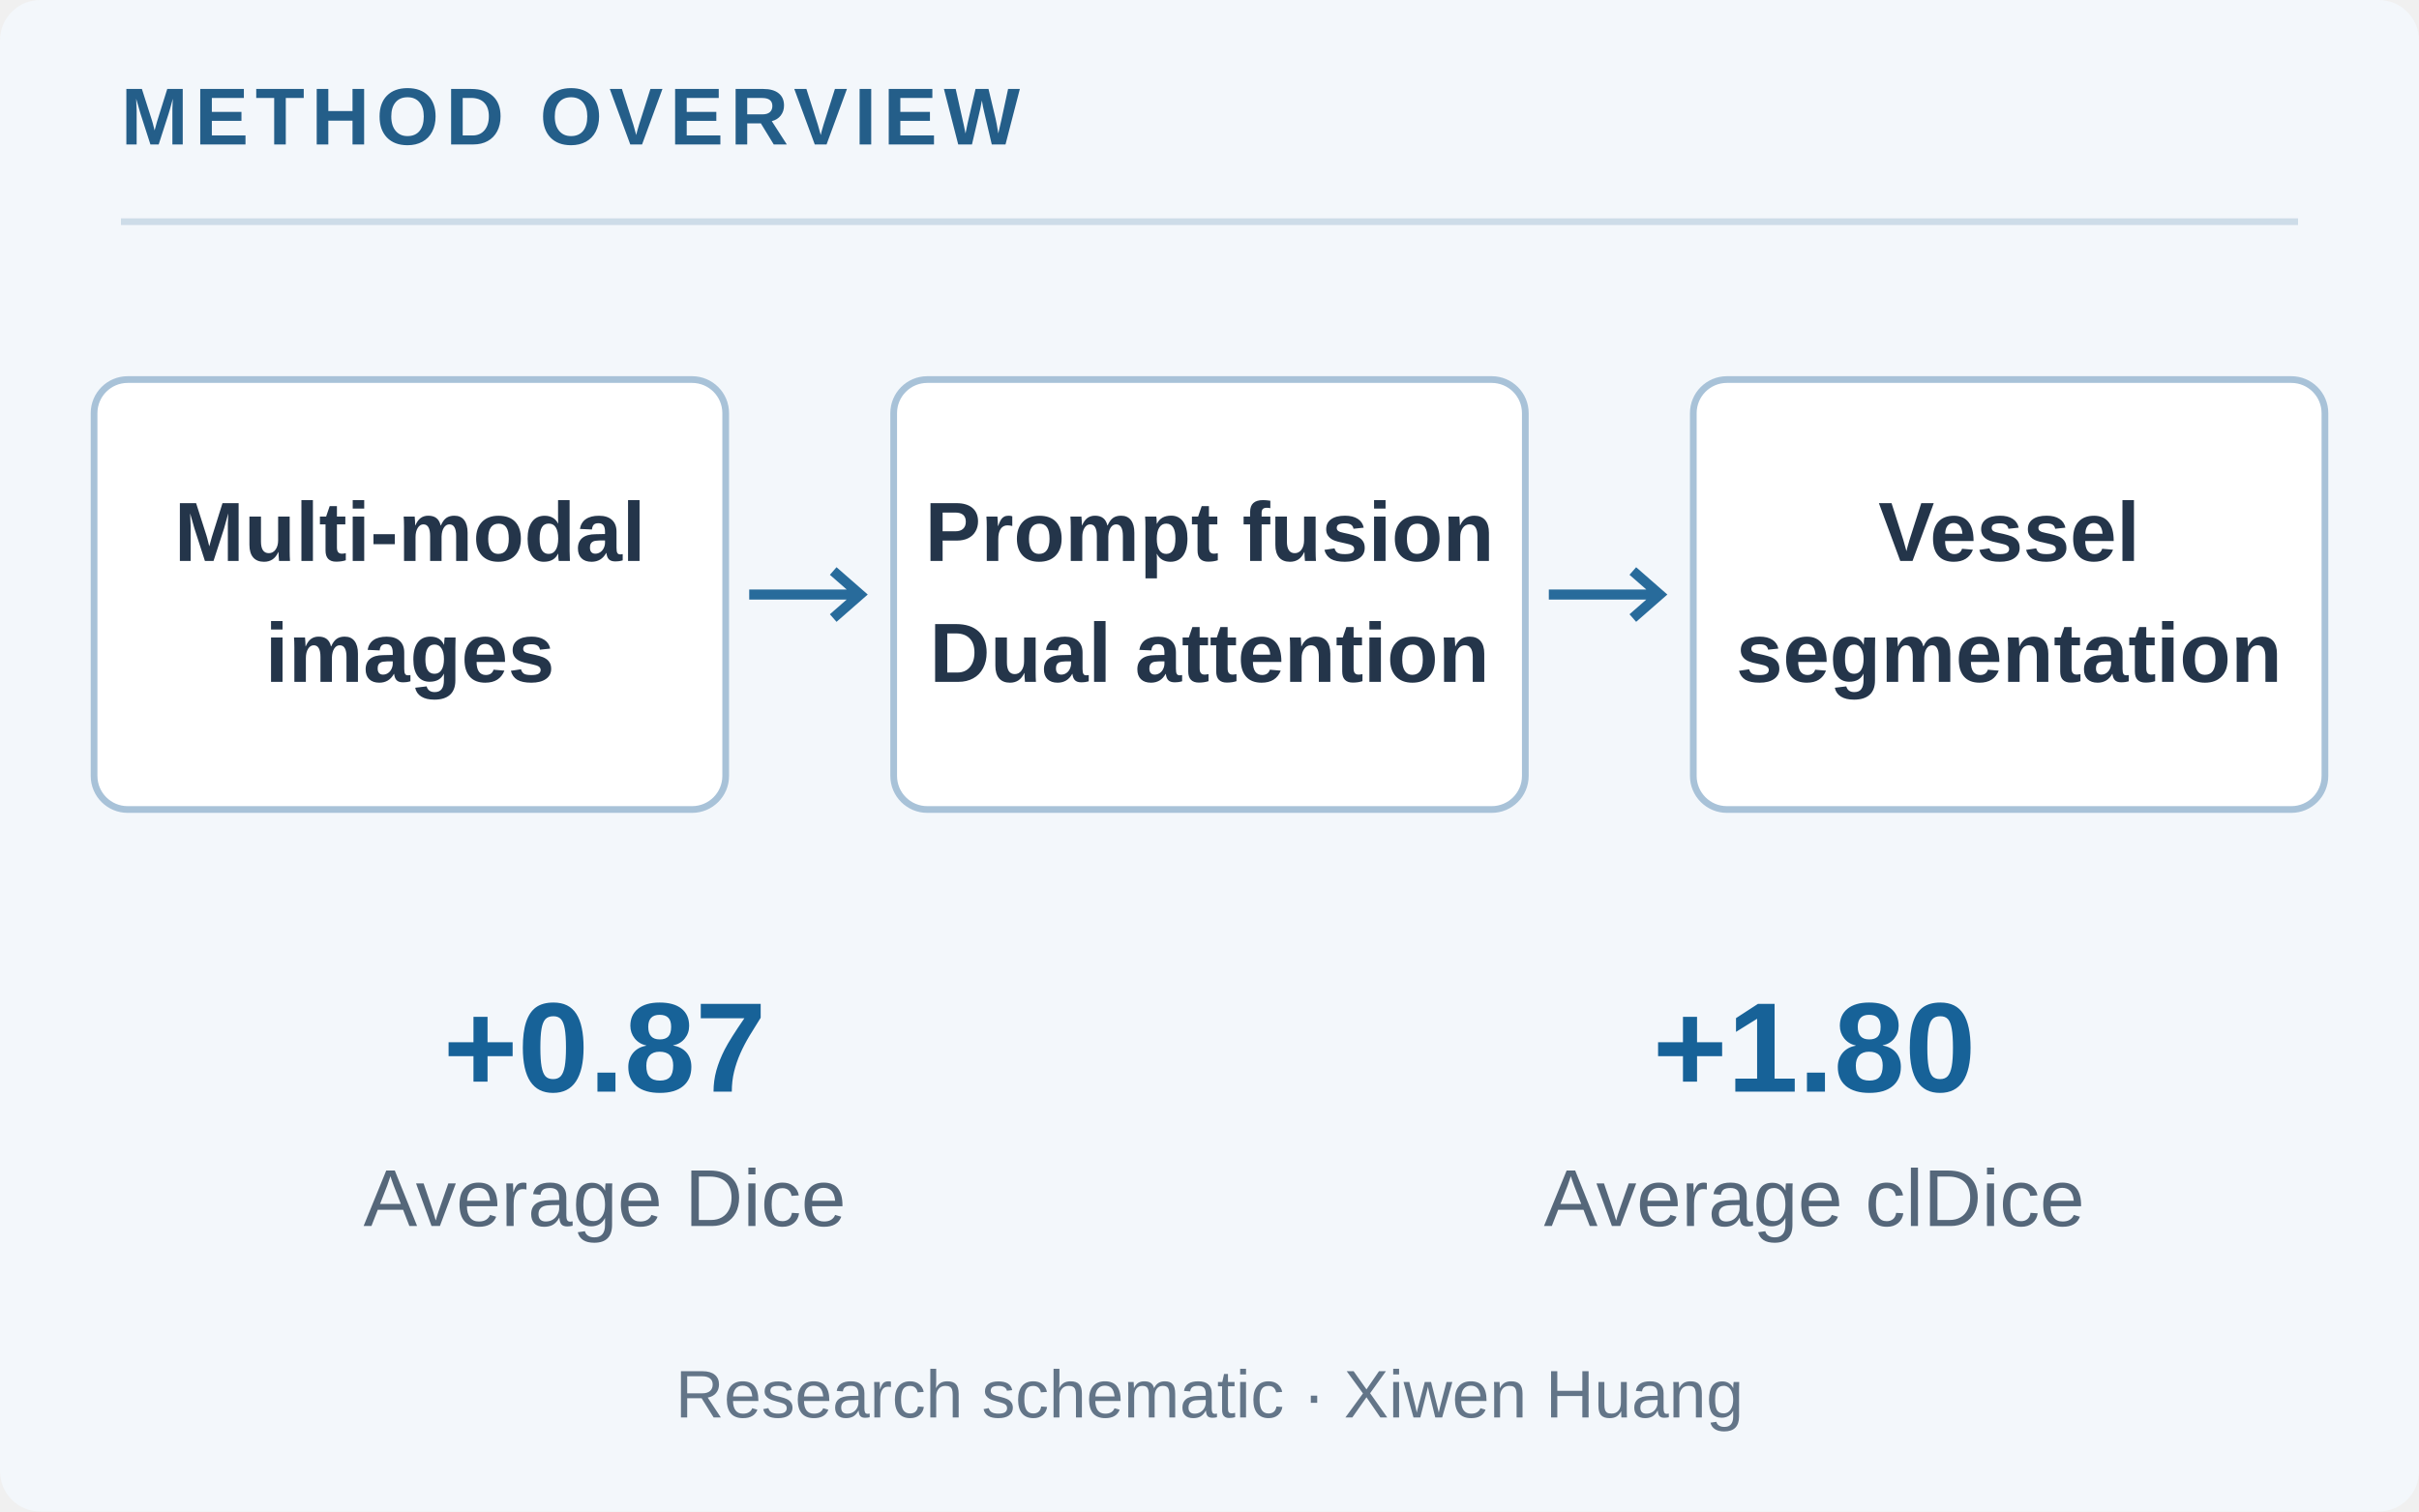
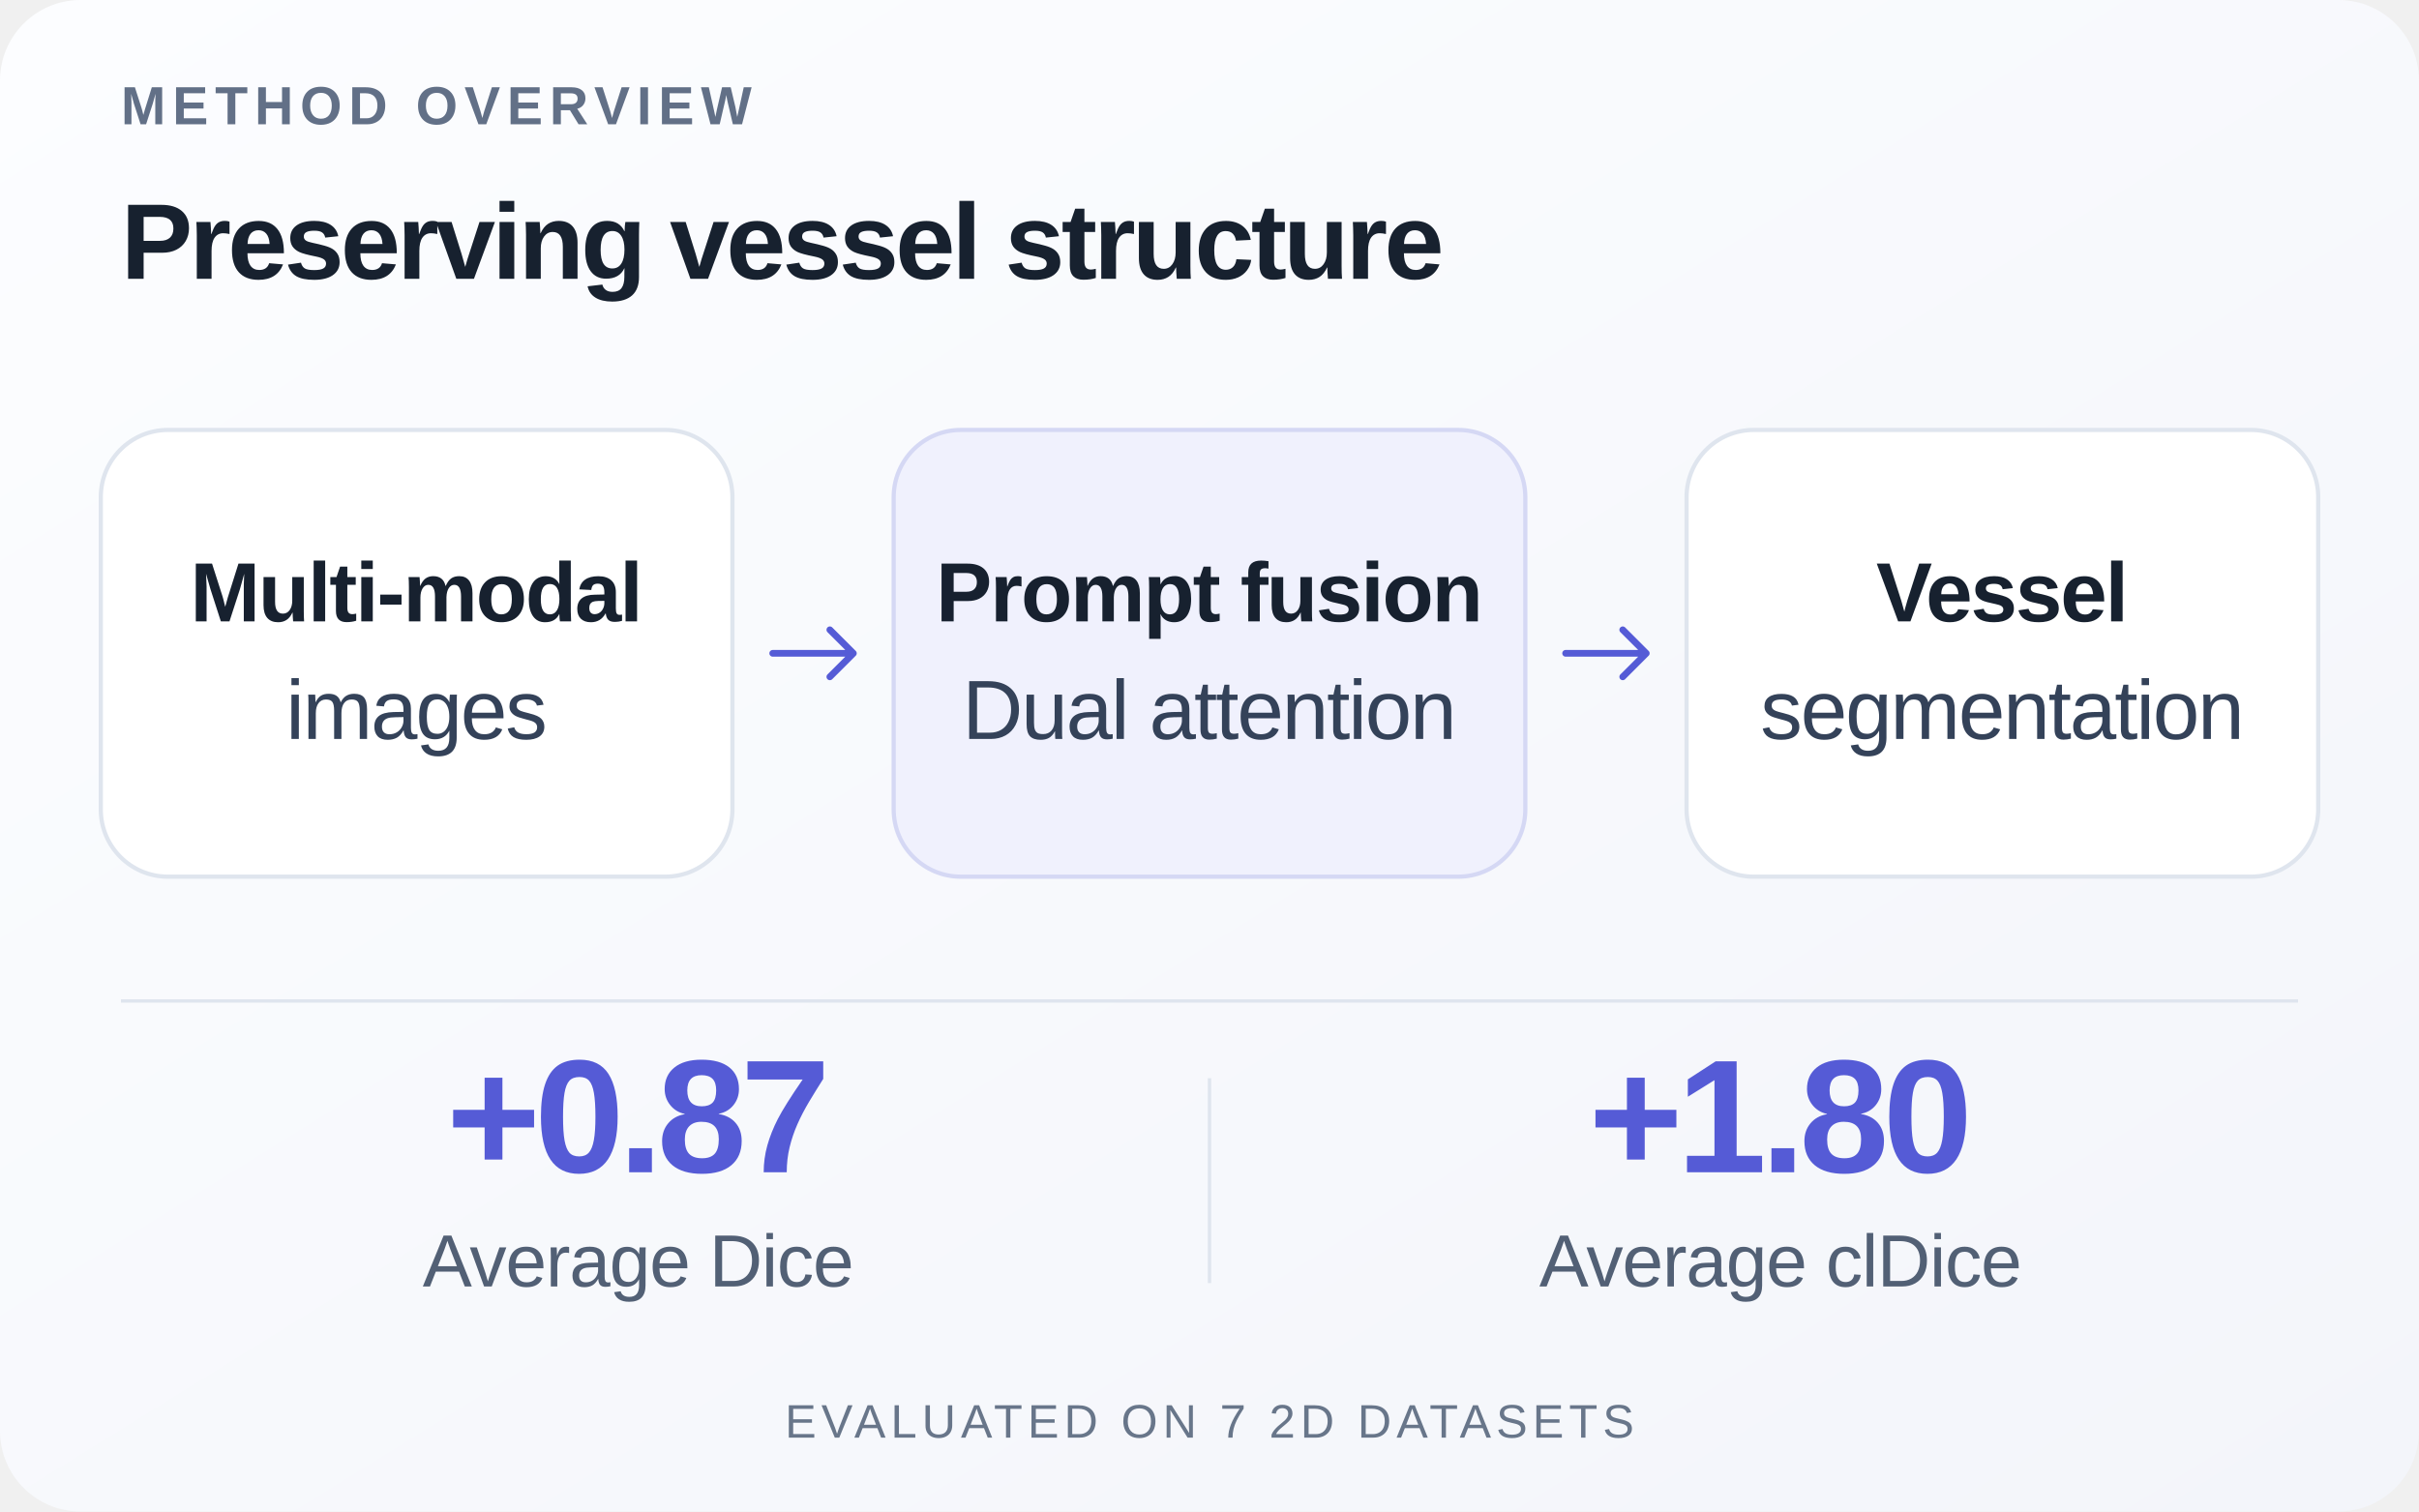
<svg xmlns="http://www.w3.org/2000/svg" width="720" height="450" viewBox="0 0 720 450" role="img" aria-labelledby="title desc">
-   <rect width="720" height="450" rx="12" fill="#f3f7fb" />
-   <path d="M36 66H684" stroke="#cddce8" stroke-width="2" />
-   <text x="36" y="43" fill="#245e89" font-family="Arial,sans-serif" font-size="24" font-weight="700" letter-spacing="2">METHOD OVERVIEW</text>
-   <rect x="28" y="113" width="188" height="128" rx="10" fill="white" stroke="#a8c2d8" stroke-width="2" />
-   <text x="122" y="167" text-anchor="middle" fill="#24354a" font-family="Arial,sans-serif" font-size="25" font-weight="600">Multi-modal</text>
-   <text x="122" y="203" text-anchor="middle" fill="#24354a" font-family="Arial,sans-serif" font-size="25" font-weight="600">images</text>
-   <path d="M223 177h33m-8-7 8 7-8 7" fill="none" stroke="#286b9b" stroke-width="3" />
-   <rect x="266" y="113" width="188" height="128" rx="10" fill="white" stroke="#a8c2d8" stroke-width="2" />
-   <text x="360" y="167" text-anchor="middle" fill="#24354a" font-family="Arial,sans-serif" font-size="25" font-weight="600">Prompt fusion</text>
-   <text x="360" y="203" text-anchor="middle" fill="#24354a" font-family="Arial,sans-serif" font-size="25" font-weight="600">Dual attention</text>
-   <path d="M461 177h33m-8-7 8 7-8 7" fill="none" stroke="#286b9b" stroke-width="3" />
-   <rect x="504" y="113" width="188" height="128" rx="10" fill="white" stroke="#a8c2d8" stroke-width="2" />
-   <text x="598" y="167" text-anchor="middle" fill="#24354a" font-family="Arial,sans-serif" font-size="25" font-weight="600">Vessel</text>
-   <text x="598" y="203" text-anchor="middle" fill="#24354a" font-family="Arial,sans-serif" font-size="25" font-weight="600">segmentation</text>
-   <text x="180" y="325" text-anchor="middle" fill="#176298" font-family="Arial,sans-serif" font-size="38" font-weight="700">+0.87</text>
-   <text x="180" y="365" text-anchor="middle" fill="#55677a" font-family="Arial,sans-serif" font-size="24">Average Dice</text>
-   <text x="540" y="325" text-anchor="middle" fill="#176298" font-family="Arial,sans-serif" font-size="38" font-weight="700">+1.80</text>
-   <text x="540" y="365" text-anchor="middle" fill="#55677a" font-family="Arial,sans-serif" font-size="24">Average clDice</text>
-   <text x="360" y="422" text-anchor="middle" fill="#637588" font-family="Arial,sans-serif" font-size="20">Research schematic · Xiwen Huang</text>
+   <defs>
+     <linearGradient id="background" x1="0" y1="0" x2="1" y2="1">
+       <stop stop-color="#FCFDFF" />
+       <stop offset="1" stop-color="#F3F5FA" />
+     </linearGradient>
+   </defs>
+   <rect width="720" height="450" rx="24" fill="url(#background)" />
+   <g font-family="-apple-system, BlinkMacSystemFont, 'Helvetica Neue', Arial, sans-serif">
+     <text x="36" y="37" font-size="16" font-weight="600" letter-spacing="2" fill="#627087">METHOD OVERVIEW</text>
+     <text x="36" y="83" font-size="32" font-weight="600" letter-spacing="-1" fill="#17212F">Preserving vessel structure</text>
+     <rect x="30" y="128" width="188" height="133" rx="20" fill="#FFFFFF" stroke="#DFE5EE" stroke-width="1.25" />
+     <text x="124" y="185" text-anchor="middle" font-size="25" font-weight="600" letter-spacing="-0.55" fill="#17212F">Multi-modal</text>
+     <text x="124" y="220" text-anchor="middle" font-size="25" font-weight="500" letter-spacing="-0.55" fill="#344259">images</text>
+     <rect x="266" y="128" width="188" height="133" rx="20" fill="#F0F1FD" stroke="#D5D8F4" stroke-width="1.25" />
+     <text x="360" y="185" text-anchor="middle" font-size="25" font-weight="600" letter-spacing="-0.55" fill="#17212F">Prompt fusion</text>
+     <text x="360" y="220" text-anchor="middle" font-size="25" font-weight="500" letter-spacing="-0.55" fill="#344259">Dual attention</text>
+     <rect x="502" y="128" width="188" height="133" rx="20" fill="#FFFFFF" stroke="#DFE5EE" stroke-width="1.25" />
+     <text x="596" y="185" text-anchor="middle" font-size="25" font-weight="600" letter-spacing="-0.55" fill="#17212F">Vessel</text>
+     <text x="596" y="220" text-anchor="middle" font-size="25" font-weight="500" letter-spacing="-0.55" fill="#344259">segmentation</text>
+     <path d="M230 194.5h24m-7-7 7 7-7 7" fill="none" stroke="#555BD6" stroke-width="2" stroke-linecap="round" stroke-linejoin="round" />
+     <path d="M466 194.5h24m-7-7 7 7-7 7" fill="none" stroke="#555BD6" stroke-width="2" stroke-linecap="round" stroke-linejoin="round" />
+     <path d="M36 298H684M360 321V382" fill="none" stroke="#DFE5EE" stroke-width="1" />
+     <text x="190" y="349" text-anchor="middle" font-size="48" font-weight="600" letter-spacing="-1.8" fill="#555BD6">+0.87</text>
+     <text x="190" y="383" text-anchor="middle" font-size="22" font-weight="400" letter-spacing="-0.3" fill="#526075">Average Dice</text>
+     <text x="530" y="349" text-anchor="middle" font-size="48" font-weight="600" letter-spacing="-1.8" fill="#555BD6">+1.80</text>
+     <text x="530" y="383" text-anchor="middle" font-size="22" font-weight="400" letter-spacing="-0.3" fill="#526075">Average clDice</text>
+     <text x="360" y="428" text-anchor="middle" font-size="14" font-weight="500" letter-spacing="1.5" fill="#68768A">EVALUATED ON 7 2D DATASETS</text>
+   </g>
</svg>
